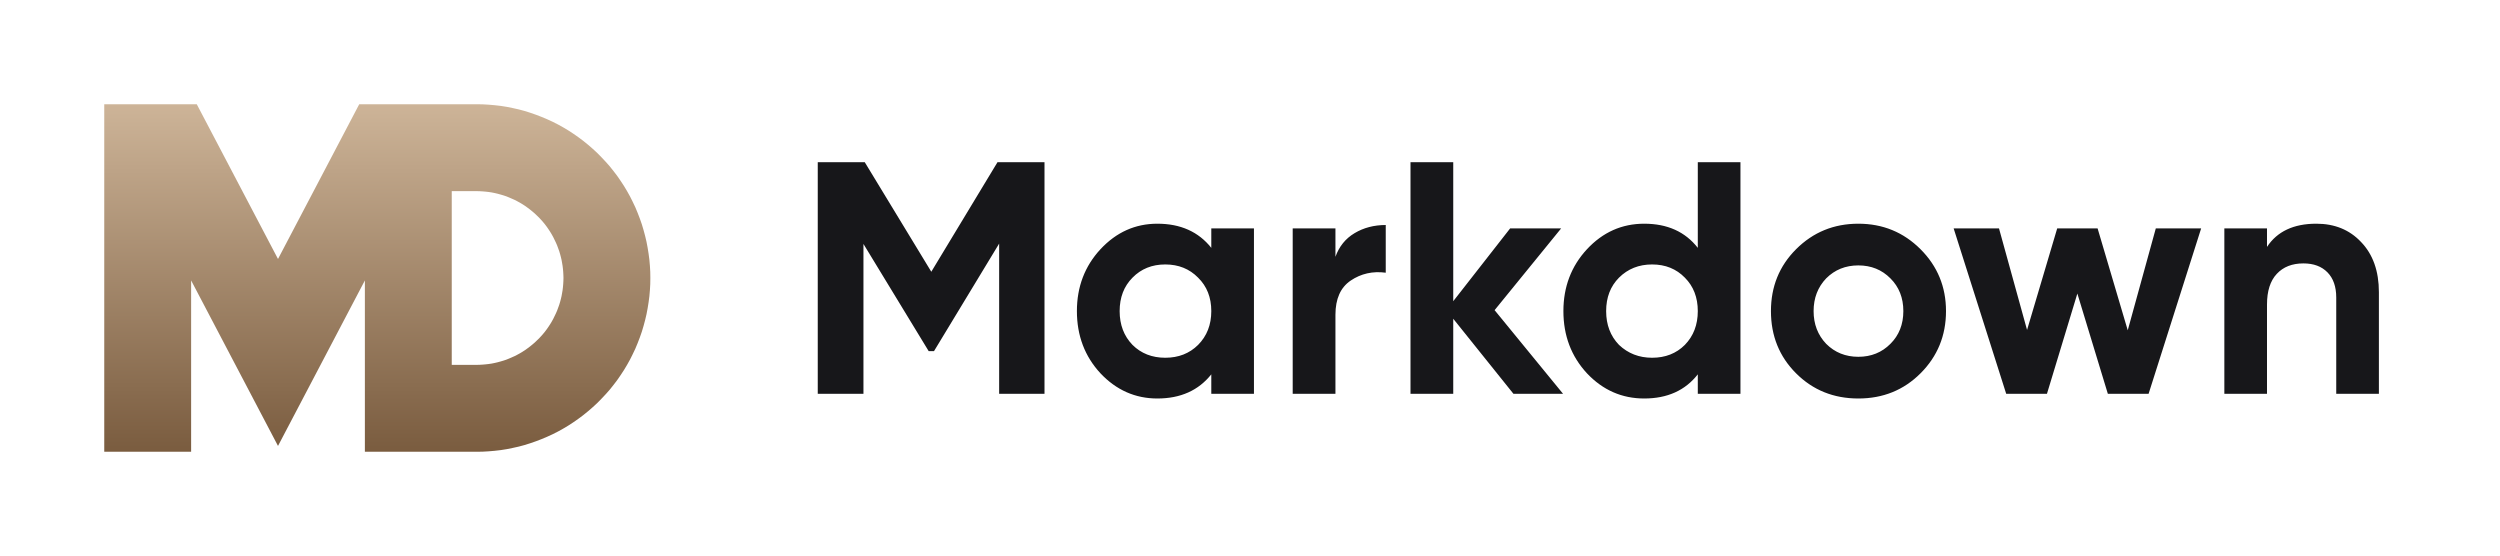
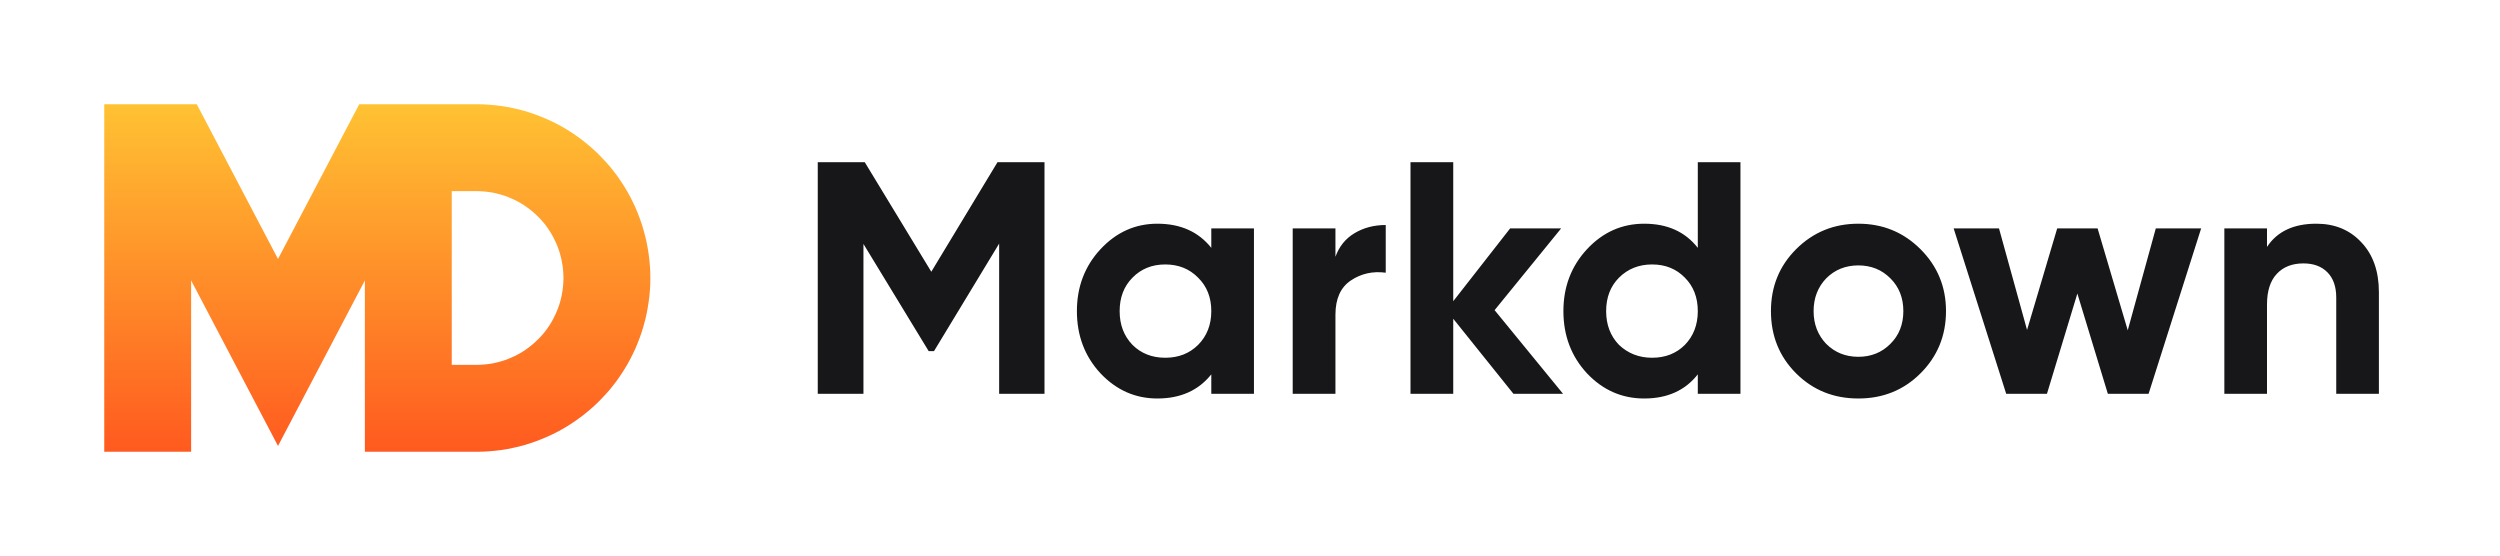
<svg xmlns="http://www.w3.org/2000/svg" viewBox="0 0 287.77 64" width="287.77" height="64">
  <defs>
-     <linearGradient id="ginger-lockup" gradientUnits="userSpaceOnUse" x1="0" y1="12.00" x2="0" y2="52.00">
-       <stop offset="0" stop-color="#cdb498" />
-       <stop offset="1" stop-color="#7a5c3f" />
+     <linearGradient id="tangerine-lockup" gradientUnits="userSpaceOnUse" x1="0" y1="12.00" x2="0" y2="52.00">
+       <stop offset="0" stop-color="#ffc233" />
+       <stop offset="1" stop-color="#ff5a1f" />
    </linearGradient>
  </defs>
-   <path d="M42.00 32.28L42.00 52.00L52.00 52.00L54.90 52.00L55.56 51.99L56.25 51.95L56.95 51.89L57.64 51.81L58.33 51.70L59.02 51.56L59.70 51.41L60.37 51.23L61.04 51.02L61.70 50.79L62.35 50.54L62.99 50.27L63.62 49.98L64.25 49.66L64.86 49.32L65.46 48.96L66.04 48.58L66.61 48.18L67.17 47.76L67.71 47.32L68.24 46.86L68.75 46.39L69.24 45.89L69.72 45.38L70.18 44.86L70.62 44.31L71.04 43.76L71.44 43.18L71.82 42.60L72.18 42.00L72.52 41.39L72.83 40.77L73.13 40.14L73.40 39.49L73.65 38.84L73.88 38.18L74.08 37.51L74.26 36.84L74.42 36.16L74.55 35.47L74.66 34.78L74.75 34.09L74.81 33.40L74.85 32.70L74.86 32.00L74.85 31.30L74.81 30.60L74.75 29.91L74.66 29.22L74.55 28.53L74.42 27.84L74.26 27.16L74.08 26.49L73.88 25.82L73.65 25.16L73.40 24.51L73.13 23.86L72.83 23.23L72.52 22.61L72.18 22.00L71.82 21.40L71.44 20.82L71.04 20.24L70.62 19.69L70.18 19.14L69.72 18.62L69.24 18.11L68.75 17.61L68.24 17.14L67.71 16.68L67.17 16.24L66.61 15.82L66.04 15.42L65.46 15.04L64.86 14.68L64.25 14.34L63.62 14.02L62.99 13.73L62.35 13.46L61.70 13.21L61.04 12.98L60.37 12.77L59.70 12.59L59.02 12.44L58.33 12.30L57.64 12.19L56.95 12.11L56.25 12.05L55.56 12.01L54.90 12.00L52.00 12.00L41.35 12.00L32.00 29.81L22.65 12.00L12.00 12.00L12.00 52.00L22.00 52.00L22.00 32.28L32.00 51.33ZM54.81 22.00L55.21 22.01L55.55 22.03L55.90 22.06L56.25 22.10L56.59 22.15L56.94 22.22L57.28 22.30L57.61 22.39L57.95 22.49L58.28 22.60L58.60 22.73L58.92 22.87L59.24 23.01L59.55 23.17L59.86 23.34L60.16 23.52L60.45 23.71L60.73 23.91L61.01 24.12L61.28 24.34L61.55 24.57L61.80 24.81L62.05 25.05L62.29 25.31L62.52 25.57L62.74 25.84L62.95 26.12L63.15 26.41L63.34 26.70L63.52 27.00L63.69 27.31L63.84 27.62L63.99 27.93L64.13 28.25L64.25 28.58L64.37 28.91L64.47 29.24L64.56 29.58L64.64 29.92L64.70 30.26L64.76 30.61L64.80 30.95L64.83 31.30L64.85 31.65L64.86 32.00L64.85 32.35L64.83 32.70L64.80 33.05L64.76 33.39L64.70 33.74L64.64 34.08L64.56 34.42L64.47 34.76L64.37 35.09L64.25 35.42L64.13 35.75L63.99 36.07L63.84 36.38L63.69 36.69L63.52 37.00L63.34 37.30L63.15 37.59L62.95 37.88L62.74 38.16L62.52 38.43L62.29 38.69L62.05 38.95L61.80 39.19L61.55 39.43L61.28 39.66L61.01 39.88L60.73 40.09L60.45 40.29L60.16 40.48L59.86 40.66L59.55 40.83L59.24 40.99L58.92 41.13L58.60 41.27L58.28 41.40L57.95 41.51L57.61 41.61L57.28 41.70L56.94 41.78L56.59 41.85L56.25 41.90L55.90 41.94L55.55 41.97L55.21 41.99L54.81 42.00L52.00 42.00L52.00 22.00Z" fill="url(#ginger-lockup)" />
+   <path d="M42.00 32.28L42.00 52.00L52.00 52.00L54.90 52.00L55.56 51.99L56.25 51.95L56.95 51.89L57.64 51.81L58.33 51.70L59.02 51.56L59.70 51.41L60.37 51.23L61.04 51.02L61.70 50.79L62.35 50.54L62.99 50.27L63.62 49.98L64.25 49.66L64.86 49.32L65.46 48.96L66.04 48.58L66.61 48.18L67.17 47.76L67.71 47.32L68.24 46.86L68.75 46.39L69.24 45.89L69.72 45.38L70.18 44.86L70.62 44.31L71.04 43.76L71.44 43.18L71.82 42.60L72.18 42.00L72.52 41.39L72.83 40.77L73.13 40.14L73.40 39.49L73.65 38.84L73.88 38.18L74.08 37.51L74.26 36.84L74.42 36.16L74.55 35.47L74.66 34.78L74.75 34.09L74.81 33.40L74.85 32.70L74.86 32.00L74.85 31.30L74.81 30.60L74.75 29.91L74.66 29.22L74.55 28.53L74.42 27.84L74.26 27.16L74.08 26.49L73.88 25.82L73.65 25.16L73.40 24.51L73.13 23.86L72.83 23.23L72.52 22.61L72.18 22.00L71.82 21.40L71.44 20.82L71.04 20.24L70.62 19.69L70.18 19.14L69.72 18.62L69.24 18.11L68.75 17.61L68.24 17.14L67.71 16.68L67.17 16.24L66.61 15.82L66.04 15.42L65.46 15.04L64.86 14.68L64.25 14.34L63.62 14.02L62.99 13.73L62.35 13.46L61.70 13.21L61.04 12.98L60.37 12.77L59.70 12.59L59.02 12.44L58.33 12.30L57.64 12.19L56.95 12.11L56.25 12.05L55.56 12.01L54.90 12.00L52.00 12.00L41.35 12.00L32.00 29.81L22.65 12.00L12.00 12.00L12.00 52.00L22.00 52.00L22.00 32.28L32.00 51.33ZM54.81 22.00L55.21 22.01L55.55 22.03L55.90 22.06L56.25 22.10L56.59 22.15L56.94 22.22L57.28 22.30L57.61 22.39L57.95 22.49L58.28 22.60L58.60 22.73L58.92 22.87L59.24 23.01L59.55 23.17L59.86 23.34L60.16 23.52L60.45 23.71L60.73 23.91L61.01 24.12L61.28 24.34L61.55 24.57L61.80 24.81L62.05 25.05L62.29 25.31L62.52 25.57L62.74 25.84L62.95 26.12L63.15 26.41L63.34 26.70L63.52 27.00L63.69 27.31L63.84 27.62L63.99 27.93L64.13 28.25L64.25 28.58L64.37 28.91L64.47 29.24L64.56 29.58L64.64 29.92L64.70 30.26L64.76 30.61L64.80 30.95L64.83 31.30L64.85 31.65L64.86 32.00L64.85 32.35L64.83 32.70L64.80 33.05L64.76 33.39L64.70 33.74L64.64 34.08L64.56 34.42L64.47 34.76L64.37 35.09L64.25 35.42L64.13 35.75L63.99 36.07L63.84 36.38L63.69 36.69L63.52 37.00L63.34 37.30L63.15 37.59L62.95 37.88L62.74 38.16L62.52 38.43L62.29 38.69L62.05 38.95L61.80 39.19L61.55 39.43L61.28 39.66L61.01 39.88L60.73 40.09L60.45 40.29L60.16 40.48L59.86 40.66L59.55 40.83L59.24 40.99L58.92 41.13L58.60 41.27L58.28 41.40L57.95 41.51L57.61 41.61L57.28 41.70L56.94 41.78L56.59 41.85L56.25 41.90L55.90 41.94L55.55 41.97L55.21 41.99L54.81 42.00L52.00 42.00L52.00 22.00Z" fill="url(#tangerine-lockup)" />
  <path d="M114.82 18.67H120.23V45.33H115.01V28.04L107.51 40.42H106.90L99.39 28.08V45.33H94.13V18.67H99.54L107.20 31.28ZM139.43 28.53V26.29H144.34V45.33H139.43V43.09Q137.22 45.87 133.22 45.87Q129.41 45.87 126.67 42.97Q123.96 40.04 123.96 35.81Q123.96 31.62 126.67 28.69Q129.41 25.75 133.22 25.75Q137.22 25.75 139.43 28.53ZM130.36 39.70Q131.85 41.18 134.13 41.18Q136.42 41.18 137.91 39.70Q139.43 38.17 139.43 35.81Q139.43 33.45 137.91 31.96Q136.42 30.44 134.13 30.44Q131.85 30.44 130.36 31.96Q128.88 33.45 128.88 35.81Q128.88 38.17 130.36 39.70ZM153.72 26.29V29.56Q154.36 27.77 155.92 26.84Q157.49 25.90 159.51 25.90V31.39Q157.26 31.09 155.47 32.30Q153.72 33.49 153.72 36.23V45.33H148.80V26.29ZM172.04 35.70 179.92 45.33H174.21L167.28 36.69V45.33H162.36V18.67H167.28V34.67L173.83 26.29H179.70ZM195.43 28.53V18.67H200.34V45.33H195.43V43.09Q193.26 45.87 189.26 45.87Q185.41 45.87 182.67 42.97Q179.96 40.04 179.96 35.81Q179.96 31.62 182.67 28.69Q185.41 25.75 189.26 25.75Q193.26 25.75 195.43 28.53ZM186.36 39.70Q187.92 41.18 190.17 41.18Q192.46 41.18 193.94 39.70Q195.43 38.17 195.43 35.81Q195.43 33.45 193.94 31.96Q192.46 30.44 190.17 30.44Q187.89 30.44 186.36 31.96Q184.88 33.45 184.88 35.81Q184.88 38.17 186.36 39.70ZM221.07 42.97Q218.17 45.87 213.91 45.87Q209.64 45.87 206.74 42.97Q203.85 40.08 203.85 35.81Q203.85 31.58 206.74 28.69Q209.68 25.75 213.91 25.75Q218.13 25.75 221.07 28.69Q224.00 31.62 224.00 35.81Q224.00 40.04 221.07 42.97ZM210.21 39.58Q211.70 41.07 213.91 41.07Q216.12 41.07 217.60 39.58Q219.09 38.10 219.09 35.81Q219.09 33.52 217.60 32.04Q216.12 30.55 213.91 30.55Q211.70 30.55 210.21 32.04Q208.76 33.56 208.76 35.81Q208.76 38.06 210.21 39.58ZM244.92 38.02 248.15 26.29H253.37L247.32 45.33H242.63L239.12 33.79L235.62 45.33H230.93L224.88 26.29H230.10L233.33 37.98L236.80 26.29H241.45ZM266.63 25.75Q269.79 25.75 271.77 27.85Q273.83 29.98 273.83 33.64V45.33H268.92V34.25Q268.92 32.38 267.91 31.35Q266.90 30.32 265.14 30.32Q263.20 30.32 262.08 31.52Q260.95 32.72 260.95 35.05V45.33H256.04V26.29H260.95V28.42Q262.71 25.75 266.63 25.75Z" fill="#17171a" />
</svg>
